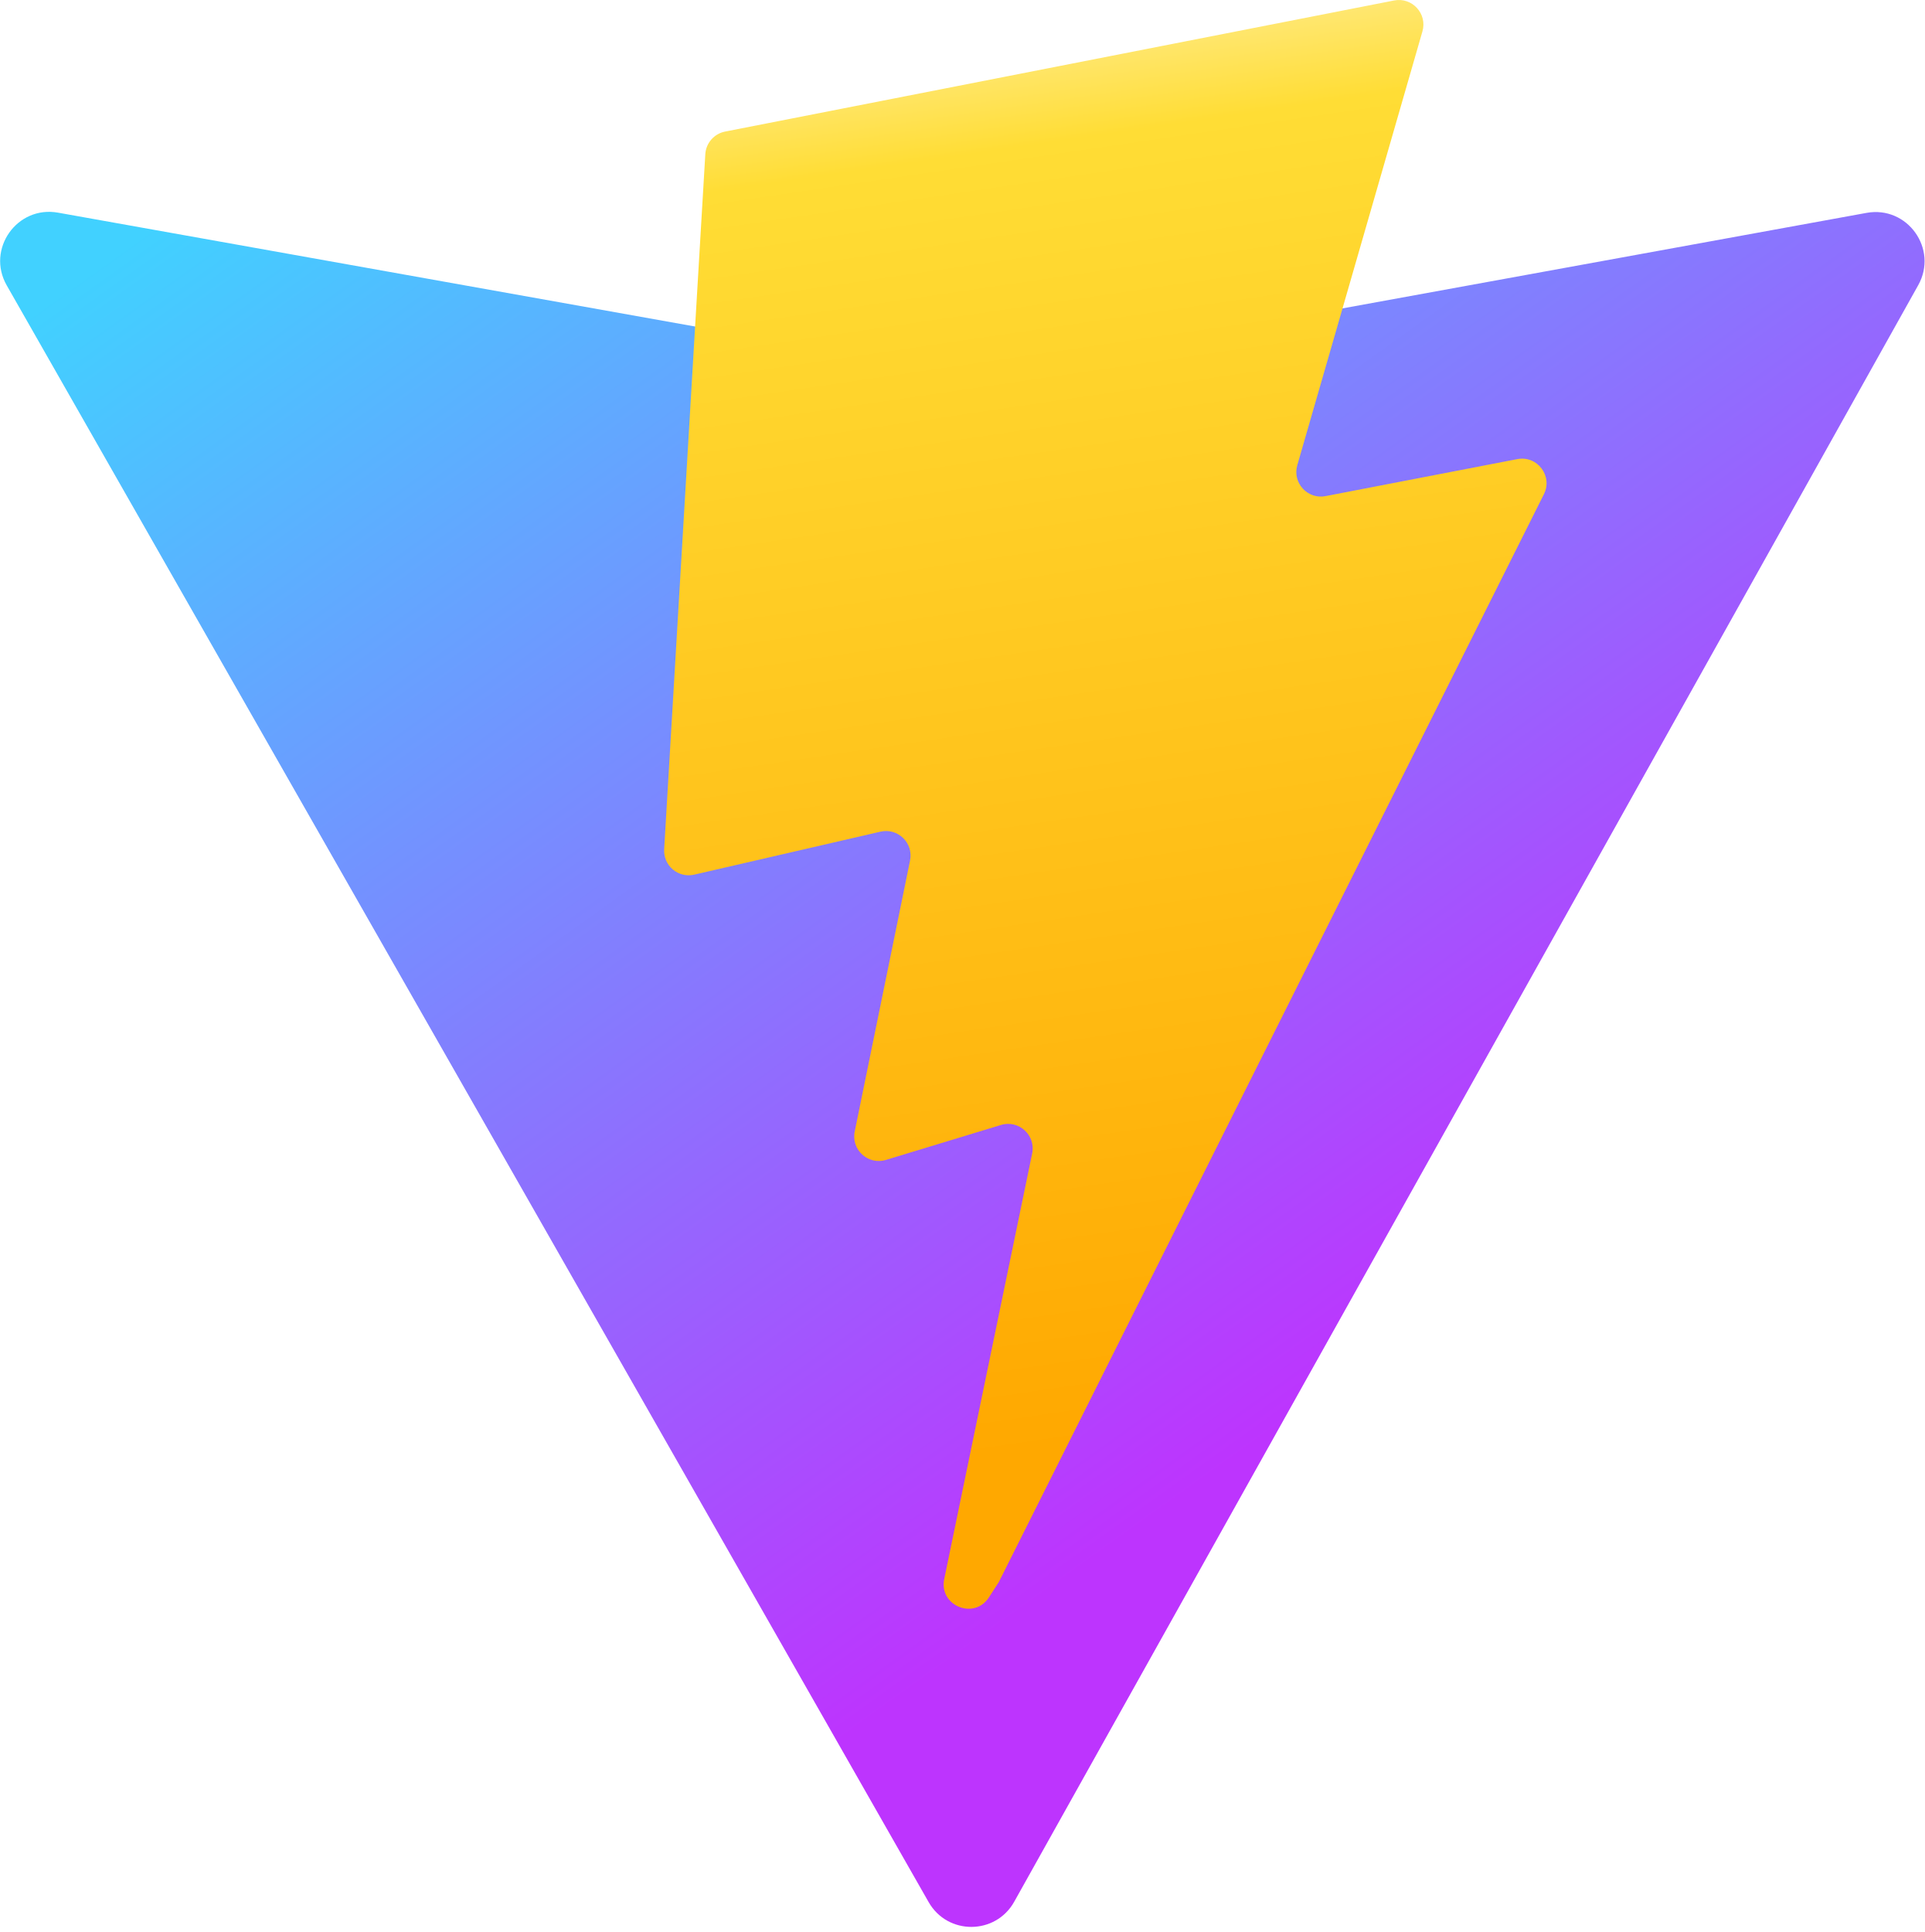
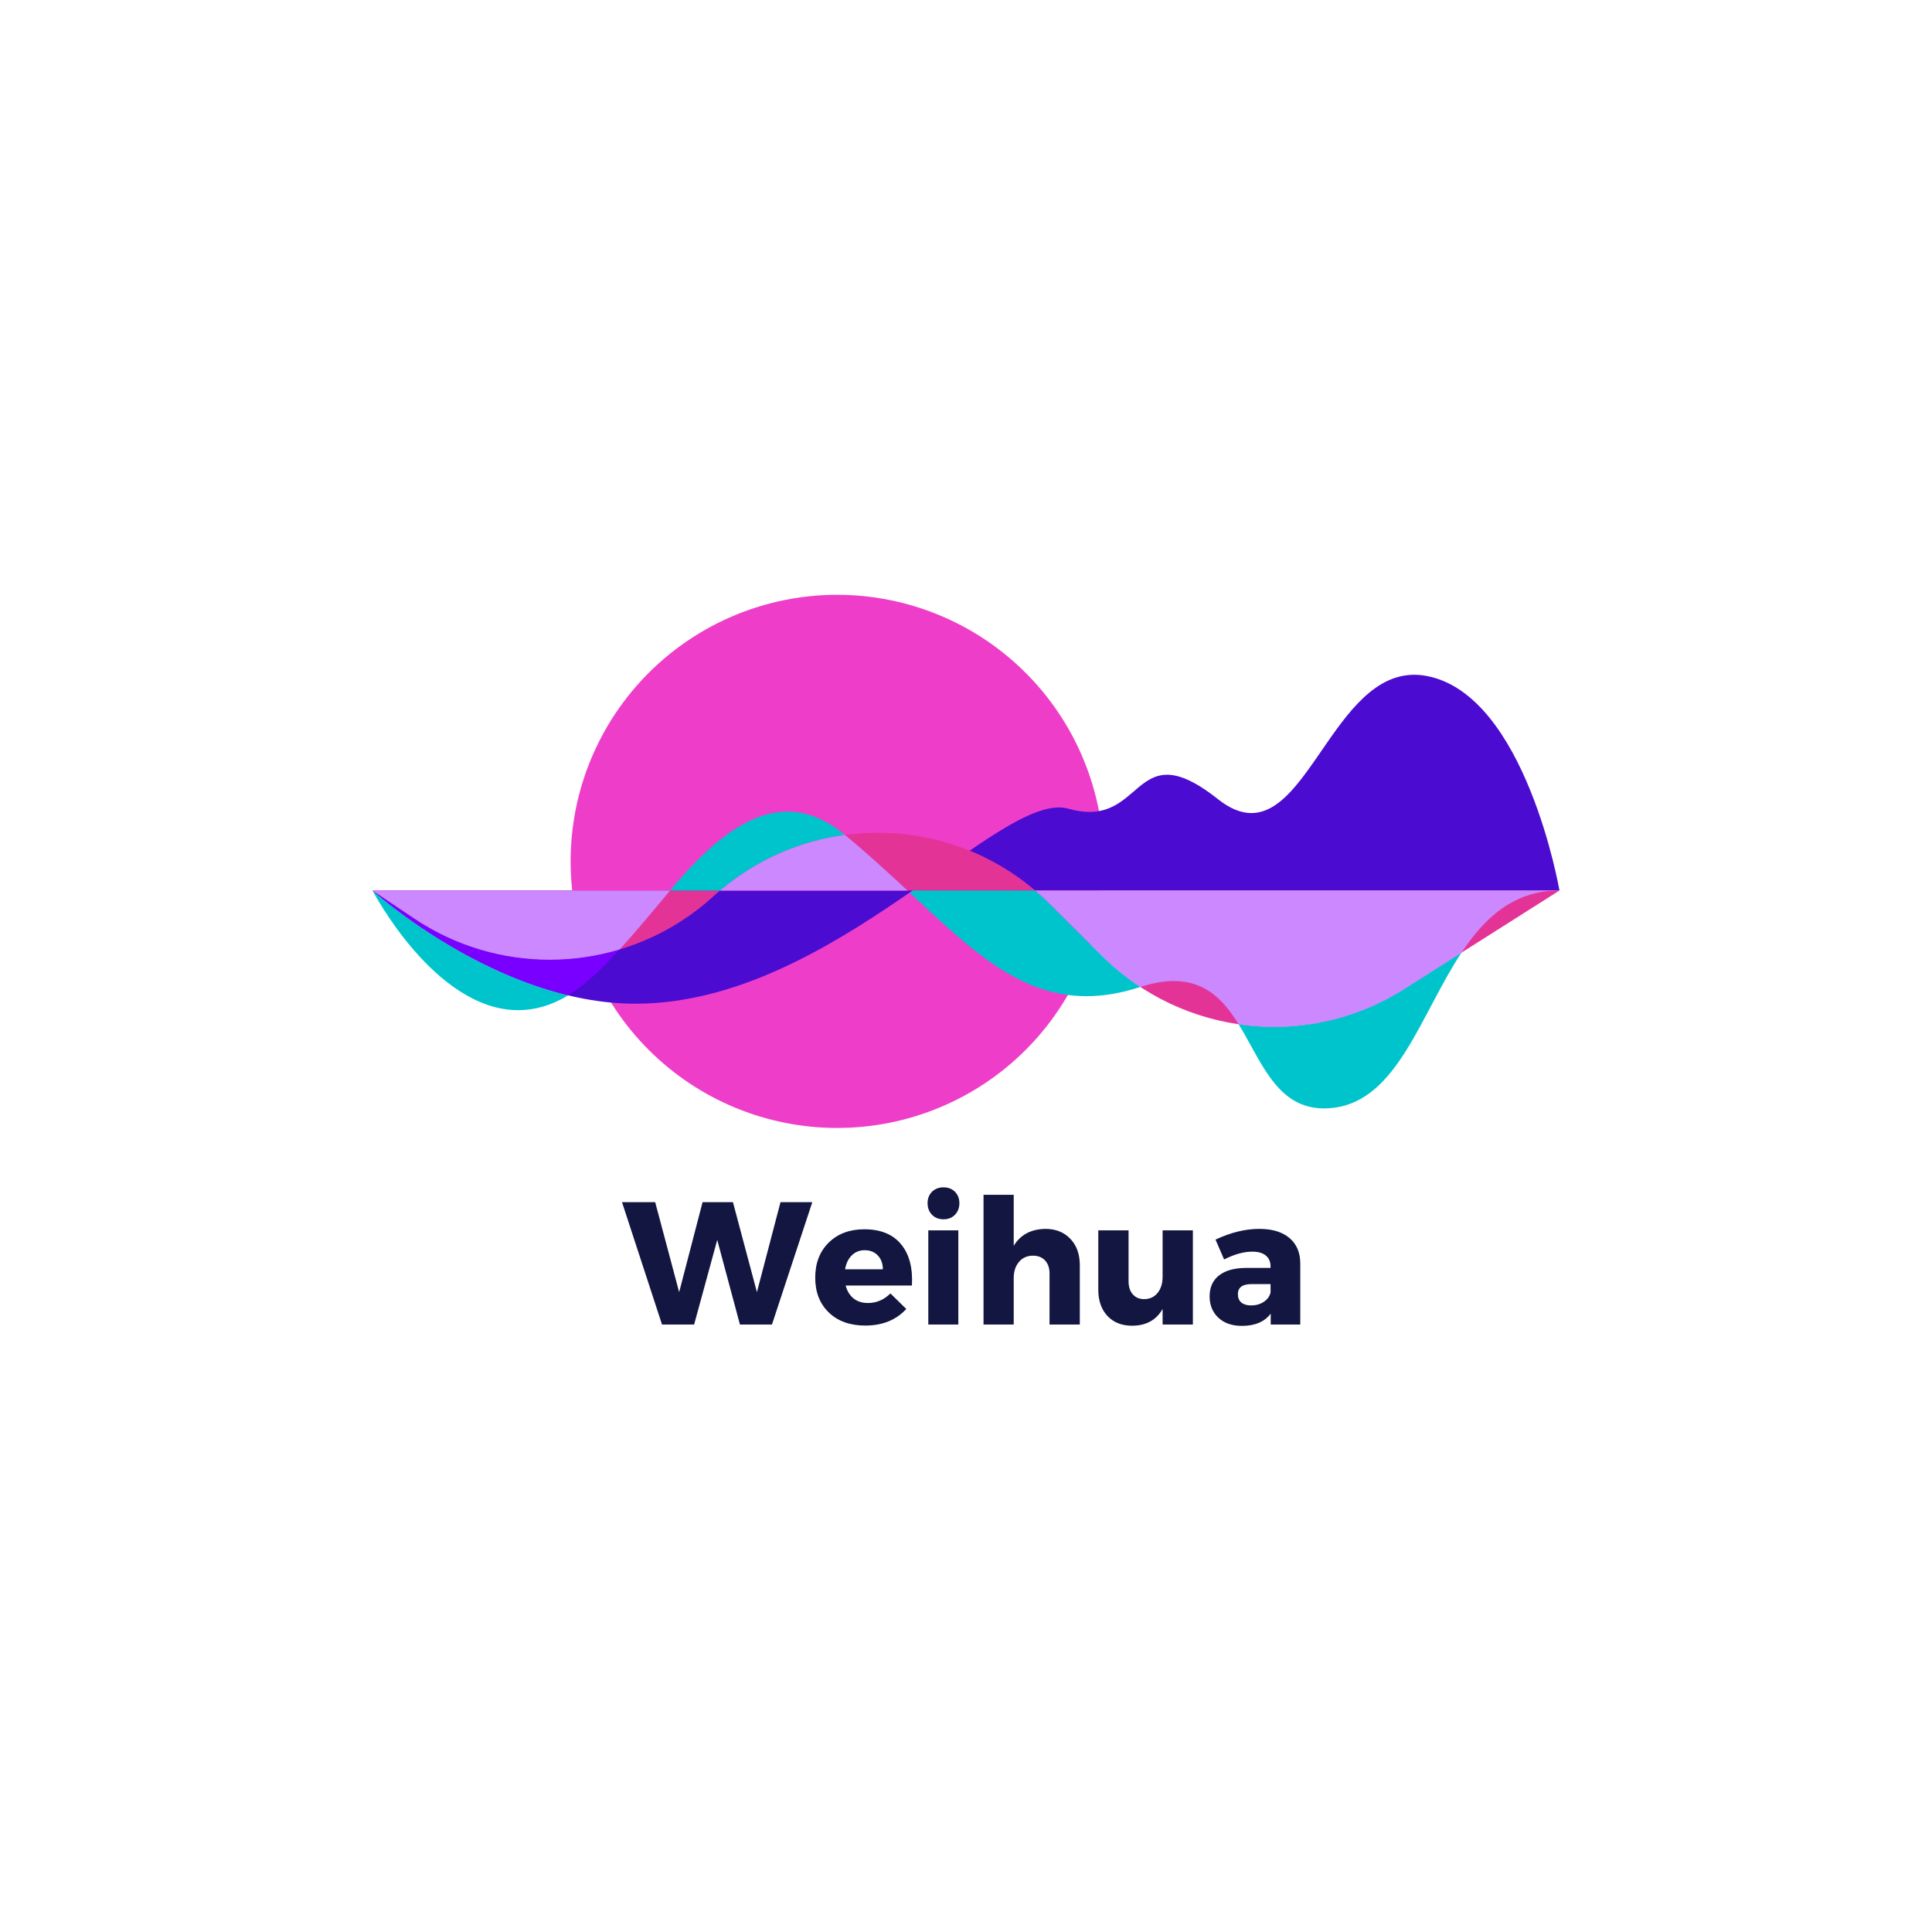
- <svg xmlns="http://www.w3.org/2000/svg" aria-hidden="true" role="img" class="iconify iconify--logos" width="31.88" height="32" preserveAspectRatio="xMidYMid meet" viewBox="0 0 256 257">
-   <defs>
-     <linearGradient id="IconifyId1813088fe1fbc01fb466" x1="-.828%" x2="57.636%" y1="7.652%" y2="78.411%">
-       <stop offset="0%" stop-color="#41D1FF" />
-       <stop offset="100%" stop-color="#BD34FE" />
-     </linearGradient>
-     <linearGradient id="IconifyId1813088fe1fbc01fb467" x1="43.376%" x2="50.316%" y1="2.242%" y2="89.03%">
-       <stop offset="0%" stop-color="#FFEA83" />
-       <stop offset="8.333%" stop-color="#FFDD35" />
-       <stop offset="100%" stop-color="#FFA800" />
-     </linearGradient>
-   </defs>
-   <path fill="url(#IconifyId1813088fe1fbc01fb466)" d="M255.153 37.938L134.897 252.976c-2.483 4.44-8.862 4.466-11.382.048L.875 37.958c-2.746-4.814 1.371-10.646 6.827-9.67l120.385 21.517a6.537 6.537 0 0 0 2.322-.004l117.867-21.483c5.438-.991 9.574 4.796 6.877 9.62Z" />
-   <path fill="url(#IconifyId1813088fe1fbc01fb467)" d="M185.432.063L96.44 17.501a3.268 3.268 0 0 0-2.634 3.014l-5.474 92.456a3.268 3.268 0 0 0 3.997 3.378l24.777-5.718c2.318-.535 4.413 1.507 3.936 3.838l-7.361 36.047c-.495 2.426 1.782 4.5 4.151 3.78l15.304-4.649c2.372-.72 4.652 1.36 4.15 3.788l-11.698 56.621c-.732 3.542 3.979 5.473 5.943 2.437l1.313-2.028l72.516-144.72c1.215-2.423-.88-5.186-3.54-4.672l-25.505 4.922c-2.396.462-4.435-1.77-3.759-4.114l16.646-57.705c.677-2.35-1.37-4.583-3.769-4.113Z" />
+ <svg xmlns="http://www.w3.org/2000/svg" version="1.1" width="500" height="500">
+   <svg width="500" zoomAndPan="magnify" viewBox="0 0 375 375" height="500" preserveAspectRatio="xMidYMid meet" version="1.0">
+     <defs>
+       <g />
+       <clipPath id="SvgjsClipPath1006">
+         <path d="M 110.754 115.449 L 214.254 115.449 L 214.254 173.199 L 110.754 173.199 Z M 110.754 115.449 " clip-rule="nonzero" />
+       </clipPath>
+       <clipPath id="SvgjsClipPath1005">
+         <path d="M 72.543 131.141 L 302.691 131.141 L 302.691 195 L 72.543 195 Z M 72.543 131.141 " clip-rule="nonzero" />
+       </clipPath>
+       <clipPath id="SvgjsClipPath1004">
+         <path d="M 72.543 161.066 L 302.691 161.066 L 302.691 199.609 L 72.543 199.609 Z M 72.543 161.066 " clip-rule="nonzero" />
+       </clipPath>
+       <clipPath id="SvgjsClipPath1003">
+         <path d="M 72.543 157.039 L 164 157.039 L 164 196.156 L 72.543 196.156 Z M 72.543 157.039 " clip-rule="nonzero" />
+       </clipPath>
+       <clipPath id="SvgjsClipPath1002">
+         <path d="M 72.543 172.57 L 120.34 172.57 L 120.34 193.281 L 72.543 193.281 Z M 72.543 172.57 " clip-rule="nonzero" />
+       </clipPath>
+       <clipPath id="SvgjsClipPath1001">
+         <path d="M 240 184 L 284 184 L 284 215.141 L 240 215.141 Z M 240 184 " clip-rule="nonzero" />
+       </clipPath>
+       <clipPath id="SvgjsClipPath1000">
+         <path d="M 72.543 162 L 302.691 162 L 302.691 199.609 L 72.543 199.609 Z M 72.543 162 " clip-rule="nonzero" />
+       </clipPath>
+     </defs>
+     <g clip-path="url(#7dcabbe26c)">
+       <path fill="#ee3ec9" d="M 214.242 167.195 C 214.242 168.891 214.156 170.578 213.992 172.266 C 213.824 173.953 213.578 175.625 213.246 177.289 C 212.918 178.949 212.504 180.594 212.012 182.215 C 211.52 183.836 210.949 185.43 210.301 186.996 C 209.652 188.562 208.93 190.09 208.133 191.586 C 207.332 193.082 206.461 194.531 205.52 195.941 C 204.578 197.352 203.57 198.711 202.496 200.02 C 201.422 201.332 200.285 202.586 199.086 203.781 C 197.887 204.98 196.633 206.117 195.324 207.191 C 194.012 208.27 192.652 209.277 191.246 210.219 C 189.836 211.16 188.383 212.031 186.891 212.828 C 185.395 213.629 183.863 214.352 182.297 215 C 180.734 215.648 179.141 216.219 177.516 216.711 C 175.895 217.203 174.254 217.613 172.59 217.945 C 170.93 218.273 169.254 218.523 167.57 218.688 C 165.883 218.855 164.191 218.938 162.496 218.938 C 160.801 218.938 159.113 218.855 157.426 218.688 C 155.738 218.523 154.062 218.273 152.402 217.945 C 150.738 217.613 149.098 217.203 147.477 216.711 C 145.855 216.219 144.262 215.648 142.695 215 C 141.129 214.352 139.598 213.629 138.105 212.828 C 136.609 212.031 135.16 211.16 133.75 210.219 C 132.34 209.277 130.98 208.27 129.672 207.191 C 128.359 206.117 127.105 204.98 125.91 203.781 C 124.711 202.586 123.574 201.332 122.5 200.02 C 121.422 198.711 120.414 197.352 119.473 195.941 C 118.531 194.531 117.66 193.082 116.863 191.586 C 116.062 190.09 115.34 188.562 114.691 186.996 C 114.043 185.43 113.473 183.836 112.98 182.215 C 112.488 180.594 112.078 178.949 111.746 177.289 C 111.418 175.625 111.168 173.953 111.004 172.266 C 110.836 170.578 110.754 168.891 110.754 167.195 C 110.754 165.5 110.836 163.809 111.004 162.121 C 111.168 160.438 111.418 158.762 111.746 157.098 C 112.078 155.438 112.488 153.797 112.98 152.172 C 113.473 150.551 114.043 148.957 114.691 147.395 C 115.34 145.828 116.062 144.297 116.863 142.801 C 117.66 141.309 118.531 139.855 119.473 138.445 C 120.414 137.039 121.422 135.68 122.5 134.367 C 123.574 133.059 124.711 131.805 125.91 130.605 C 127.105 129.406 128.359 128.27 129.672 127.195 C 130.98 126.121 132.34 125.113 133.75 124.172 C 135.16 123.23 136.609 122.359 138.105 121.559 C 139.598 120.762 141.129 120.039 142.695 119.391 C 144.262 118.742 145.855 118.172 147.477 117.68 C 149.098 117.188 150.738 116.773 152.402 116.445 C 154.062 116.113 155.738 115.867 157.426 115.699 C 159.113 115.531 160.801 115.449 162.496 115.449 C 164.191 115.449 165.883 115.531 167.57 115.699 C 169.254 115.867 170.93 116.113 172.59 116.445 C 174.254 116.773 175.895 117.188 177.516 117.68 C 179.141 118.172 180.734 118.742 182.297 119.391 C 183.863 120.039 185.395 120.762 186.891 121.559 C 188.383 122.359 189.836 123.23 191.246 124.172 C 192.652 125.113 194.012 126.121 195.324 127.195 C 196.633 128.27 197.887 129.406 199.086 130.605 C 200.285 131.805 201.422 133.059 202.496 134.367 C 203.57 135.68 204.578 137.039 205.52 138.445 C 206.461 139.855 207.332 141.309 208.133 142.801 C 208.93 144.297 209.652 145.828 210.301 147.395 C 210.949 148.957 211.52 150.551 212.012 152.172 C 212.504 153.797 212.918 155.438 213.246 157.098 C 213.578 158.762 213.824 160.438 213.992 162.121 C 214.156 163.809 214.242 165.5 214.242 167.195 Z M 214.242 167.195 " fill-opacity="1" fill-rule="nonzero" />
+     </g>
+     <g clip-path="url(#3936b25a22)">
+       <path fill="#4c0bd1" d="M 123.332 194.82 C 161.699 194.82 194.145 153.176 207.375 156.973 C 213.672 158.754 216.832 156.367 219.625 153.984 C 223.488 150.684 226.641 147.383 236.422 155.129 C 245.688 162.461 251.164 153.43 257.414 144.398 C 262.539 136.992 268.184 129.59 276.863 131.195 C 296.137 134.766 302.691 172.848 302.691 172.848 L 72.305 172.848 C 72.305 172.848 96.582 194.82 123.332 194.82 " fill-opacity="1" fill-rule="nonzero" />
+     </g>
+     <g clip-path="url(#1d223cecb5)">
+       <path fill="#e43397" d="M 80.359 178.254 C 98.422 190.391 122.469 188.605 138.516 173.938 C 138.918 173.535 139.379 173.191 139.781 172.848 L 72.305 172.848 L 80.359 178.254 M 213.875 185.5 C 229.52 201.09 253.855 203.793 272.492 192.004 L 302.691 172.848 L 200.93 172.848 C 201.852 173.652 202.828 174.512 203.691 175.375 L 213.875 185.5 M 139.781 172.848 L 200.93 172.848 C 183.445 157.945 157.5 157.832 139.781 172.848 " fill-opacity="1" fill-rule="nonzero" />
+     </g>
+     <g clip-path="url(#fcb9cfbfd9)">
+       <path fill="#00c4cc" d="M 152.863 157.547 C 156.406 157.547 160.066 158.844 163.828 161.918 L 164 162.059 C 155.32 163.234 146.891 166.82 139.781 172.848 L 130.062 172.848 C 136.945 164.633 144.59 157.539 152.863 157.547 M 72.305 172.848 C 72.305 172.848 89.172 188.113 110.277 193.195 C 106.93 195.227 103.68 196.074 100.574 196.074 C 84.375 196.074 72.305 172.848 72.305 172.848 " fill-opacity="1" fill-rule="nonzero" />
+     </g>
+     <g clip-path="url(#37cc45141a)">
+       <path fill="#7900ff" d="M 72.305 172.848 L 80.359 178.254 C 88.367 183.633 97.547 186.277 106.688 186.277 C 111.273 186.277 115.852 185.613 120.266 184.289 C 117.117 187.727 114.027 190.727 111.25 192.578 C 110.93 192.793 110.602 193 110.277 193.195 C 89.172 188.113 72.305 172.848 72.305 172.848 " fill-opacity="1" fill-rule="nonzero" />
+     </g>
+     <path fill="#00c4cc" d="M 177.141 172.848 L 200.93 172.848 C 201.852 173.652 202.828 174.512 203.691 175.375 L 213.875 185.5 C 216.188 187.809 218.688 189.828 221.336 191.566 C 221.305 191.578 221.273 191.59 221.238 191.598 C 217.516 192.809 214.094 193.359 210.883 193.359 C 197.789 193.359 188.27 184.184 176.562 173.242 C 176.754 173.113 176.949 172.98 177.141 172.848 " fill-opacity="1" fill-rule="nonzero" />
+     <path fill="#7900ff" d="M 176.137 172.848 L 177.141 172.848 C 176.949 172.98 176.754 173.113 176.562 173.242 C 176.418 173.113 176.281 172.98 176.137 172.848 " fill-opacity="1" fill-rule="nonzero" />
+     <g clip-path="url(#14a77d5809)">
+       <path fill="#00c4cc" d="M 283.68 184.902 C 275.789 196.789 271.301 213.402 258.973 215.012 C 258.285 215.102 257.633 215.141 257.004 215.141 C 249.426 215.141 246.105 208.961 242.695 202.781 C 241.953 201.438 241.211 200.09 240.41 198.805 C 242.688 199.141 244.984 199.309 247.285 199.309 C 255.984 199.309 264.73 196.91 272.492 192.004 L 283.68 184.902 " fill-opacity="1" fill-rule="nonzero" />
+     </g>
+     <g clip-path="url(#81321888a6)">
+       <path fill="#cb88ff" d="M 164 162.059 C 168.418 165.695 172.387 169.383 176.137 172.848 L 139.781 172.848 C 146.891 166.82 155.32 163.234 164 162.059 M 72.305 172.848 L 130.062 172.848 C 126.938 176.59 123.57 180.684 120.266 184.289 C 115.852 185.613 111.273 186.277 106.688 186.277 C 97.547 186.277 88.367 183.633 80.359 178.254 L 72.305 172.848 M 176.137 172.848 L 200.93 172.848 L 176.137 172.848 M 200.93 172.848 L 302.691 172.848 C 293.832 172.848 288.199 178.102 283.68 184.902 L 272.492 192.004 C 264.73 196.91 255.984 199.309 247.285 199.309 C 244.984 199.309 242.688 199.141 240.41 198.805 C 237.559 194.199 234.066 190.418 227.859 190.418 C 225.961 190.418 223.801 190.773 221.336 191.566 C 218.688 189.828 216.188 187.809 213.875 185.5 L 203.691 175.375 C 202.828 174.512 201.852 173.652 200.93 172.848 " fill-opacity="1" fill-rule="nonzero" />
+     </g>
+     <g fill="#121640" fill-opacity="1">
+       <g transform="translate(120.7617, 257.086)">
+         <g>
+           <path d="M 29.078 0 L 22.859 0 L 18.453 -16.422 L 13.969 0 L 7.734 0 L -0.031 -23.75 L 6.406 -23.75 L 11.062 -6.281 L 15.609 -23.75 L 21.5 -23.75 L 26.156 -6.281 L 30.734 -23.75 L 36.906 -23.75 Z M 29.078 0 " />
+         </g>
+       </g>
+     </g>
+     <g fill="#121640" fill-opacity="1">
+       <g transform="translate(157.4228, 257.086)">
+         <g>
+           <path d="M 10.344 -18.484 C 13.508 -18.484 15.891 -17.508 17.484 -15.562 C 19.078 -13.625 19.773 -10.957 19.578 -7.562 L 6.719 -7.562 C 7.008 -6.477 7.523 -5.641 8.266 -5.047 C 9.016 -4.461 9.938 -4.172 11.031 -4.172 C 12.695 -4.172 14.156 -4.789 15.406 -6.031 L 18.484 -3.016 C 16.516 -0.867 13.859 0.203 10.516 0.203 C 7.555 0.203 5.195 -0.645 3.438 -2.344 C 1.688 -4.039 0.812 -6.289 0.812 -9.094 C 0.812 -11.914 1.688 -14.188 3.438 -15.906 C 5.195 -17.625 7.5 -18.484 10.344 -18.484 Z M 6.609 -10.719 L 13.938 -10.719 C 13.938 -11.82 13.613 -12.711 12.969 -13.391 C 12.332 -14.078 11.477 -14.422 10.406 -14.422 C 9.414 -14.422 8.582 -14.086 7.906 -13.422 C 7.227 -12.754 6.797 -11.852 6.609 -10.719 Z M 6.609 -10.719 " />
+         </g>
+       </g>
+     </g>
+     <g fill="#121640" fill-opacity="1">
+       <g transform="translate(177.839, 257.086)">
+         <g>
+           <path d="M 3.062 -25.766 C 3.645 -26.336 4.391 -26.625 5.297 -26.625 C 6.203 -26.625 6.941 -26.336 7.516 -25.766 C 8.086 -25.191 8.375 -24.453 8.375 -23.547 C 8.375 -22.641 8.086 -21.891 7.516 -21.297 C 6.941 -20.711 6.203 -20.422 5.297 -20.422 C 4.391 -20.422 3.645 -20.711 3.062 -21.297 C 2.488 -21.891 2.203 -22.641 2.203 -23.547 C 2.203 -24.453 2.488 -25.191 3.062 -25.766 Z M 8.172 0 L 2.344 0 L 2.344 -18.281 L 8.172 -18.281 Z M 8.172 0 " />
+         </g>
+       </g>
+     </g>
+     <g fill="#121640" fill-opacity="1">
+       <g transform="translate(188.3863, 257.086)">
+         <g>
+           <path d="M 14.516 -18.562 C 16.523 -18.562 18.141 -17.922 19.359 -16.641 C 20.586 -15.359 21.203 -13.656 21.203 -11.531 L 21.203 0 L 15.328 0 L 15.328 -9.906 C 15.328 -10.969 15.039 -11.805 14.469 -12.422 C 13.895 -13.047 13.109 -13.359 12.109 -13.359 C 10.973 -13.359 10.066 -12.953 9.391 -12.141 C 8.711 -11.328 8.375 -10.285 8.375 -9.016 L 8.375 0 L 2.516 0 L 2.516 -25.172 L 8.375 -25.172 L 8.375 -15.266 C 9.664 -17.41 11.711 -18.508 14.516 -18.562 Z M 14.516 -18.562 " />
+         </g>
+       </g>
+     </g>
+     <g fill="#121640" fill-opacity="1">
+       <g transform="translate(211.38, 257.086)">
+         <g>
+           <path d="M 20.156 -18.281 L 20.156 0 L 14.281 0 L 14.281 -3.016 C 13.039 -0.848 11.062 0.234 8.344 0.234 C 6.352 0.234 4.766 -0.395 3.578 -1.656 C 2.391 -2.926 1.797 -4.625 1.797 -6.75 L 1.797 -18.281 L 7.672 -18.281 L 7.672 -8.406 C 7.672 -7.32 7.945 -6.469 8.5 -5.844 C 9.051 -5.227 9.789 -4.922 10.719 -4.922 C 11.82 -4.941 12.691 -5.352 13.328 -6.156 C 13.961 -6.957 14.281 -7.992 14.281 -9.266 L 14.281 -18.281 Z M 20.156 -18.281 " />
+         </g>
+       </g>
+     </g>
+     <g fill="#121640" fill-opacity="1">
+       <g transform="translate(233.865, 257.086)">
+         <g>
+           <path d="M 10.547 -18.562 C 13.055 -18.562 15.004 -17.977 16.391 -16.812 C 17.785 -15.645 18.492 -14.02 18.516 -11.938 L 18.516 0 L 12.781 0 L 12.781 -2.109 C 11.582 -0.523 9.719 0.266 7.188 0.266 C 5.27 0.266 3.742 -0.266 2.609 -1.328 C 1.484 -2.391 0.922 -3.77 0.922 -5.469 C 0.922 -7.207 1.523 -8.555 2.734 -9.516 C 3.941 -10.473 5.676 -10.961 7.938 -10.984 L 12.75 -10.984 L 12.75 -11.266 C 12.75 -12.172 12.445 -12.875 11.844 -13.375 C 11.25 -13.883 10.363 -14.141 9.188 -14.141 C 7.539 -14.141 5.723 -13.633 3.734 -12.625 L 2.062 -16.484 C 5.031 -17.867 7.859 -18.562 10.547 -18.562 Z M 8.984 -3.703 C 9.91 -3.703 10.723 -3.93 11.422 -4.391 C 12.129 -4.859 12.57 -5.461 12.75 -6.203 L 12.75 -7.844 L 9.062 -7.844 C 7.289 -7.844 6.406 -7.188 6.406 -5.875 C 6.406 -5.188 6.629 -4.648 7.078 -4.266 C 7.535 -3.891 8.172 -3.703 8.984 -3.703 Z M 8.984 -3.703 " />
+         </g>
+       </g>
+     </g>
+   </svg>
+   <style>@media (prefers-color-scheme: light) { :root { filter: none; } }
+ </style>
</svg>
